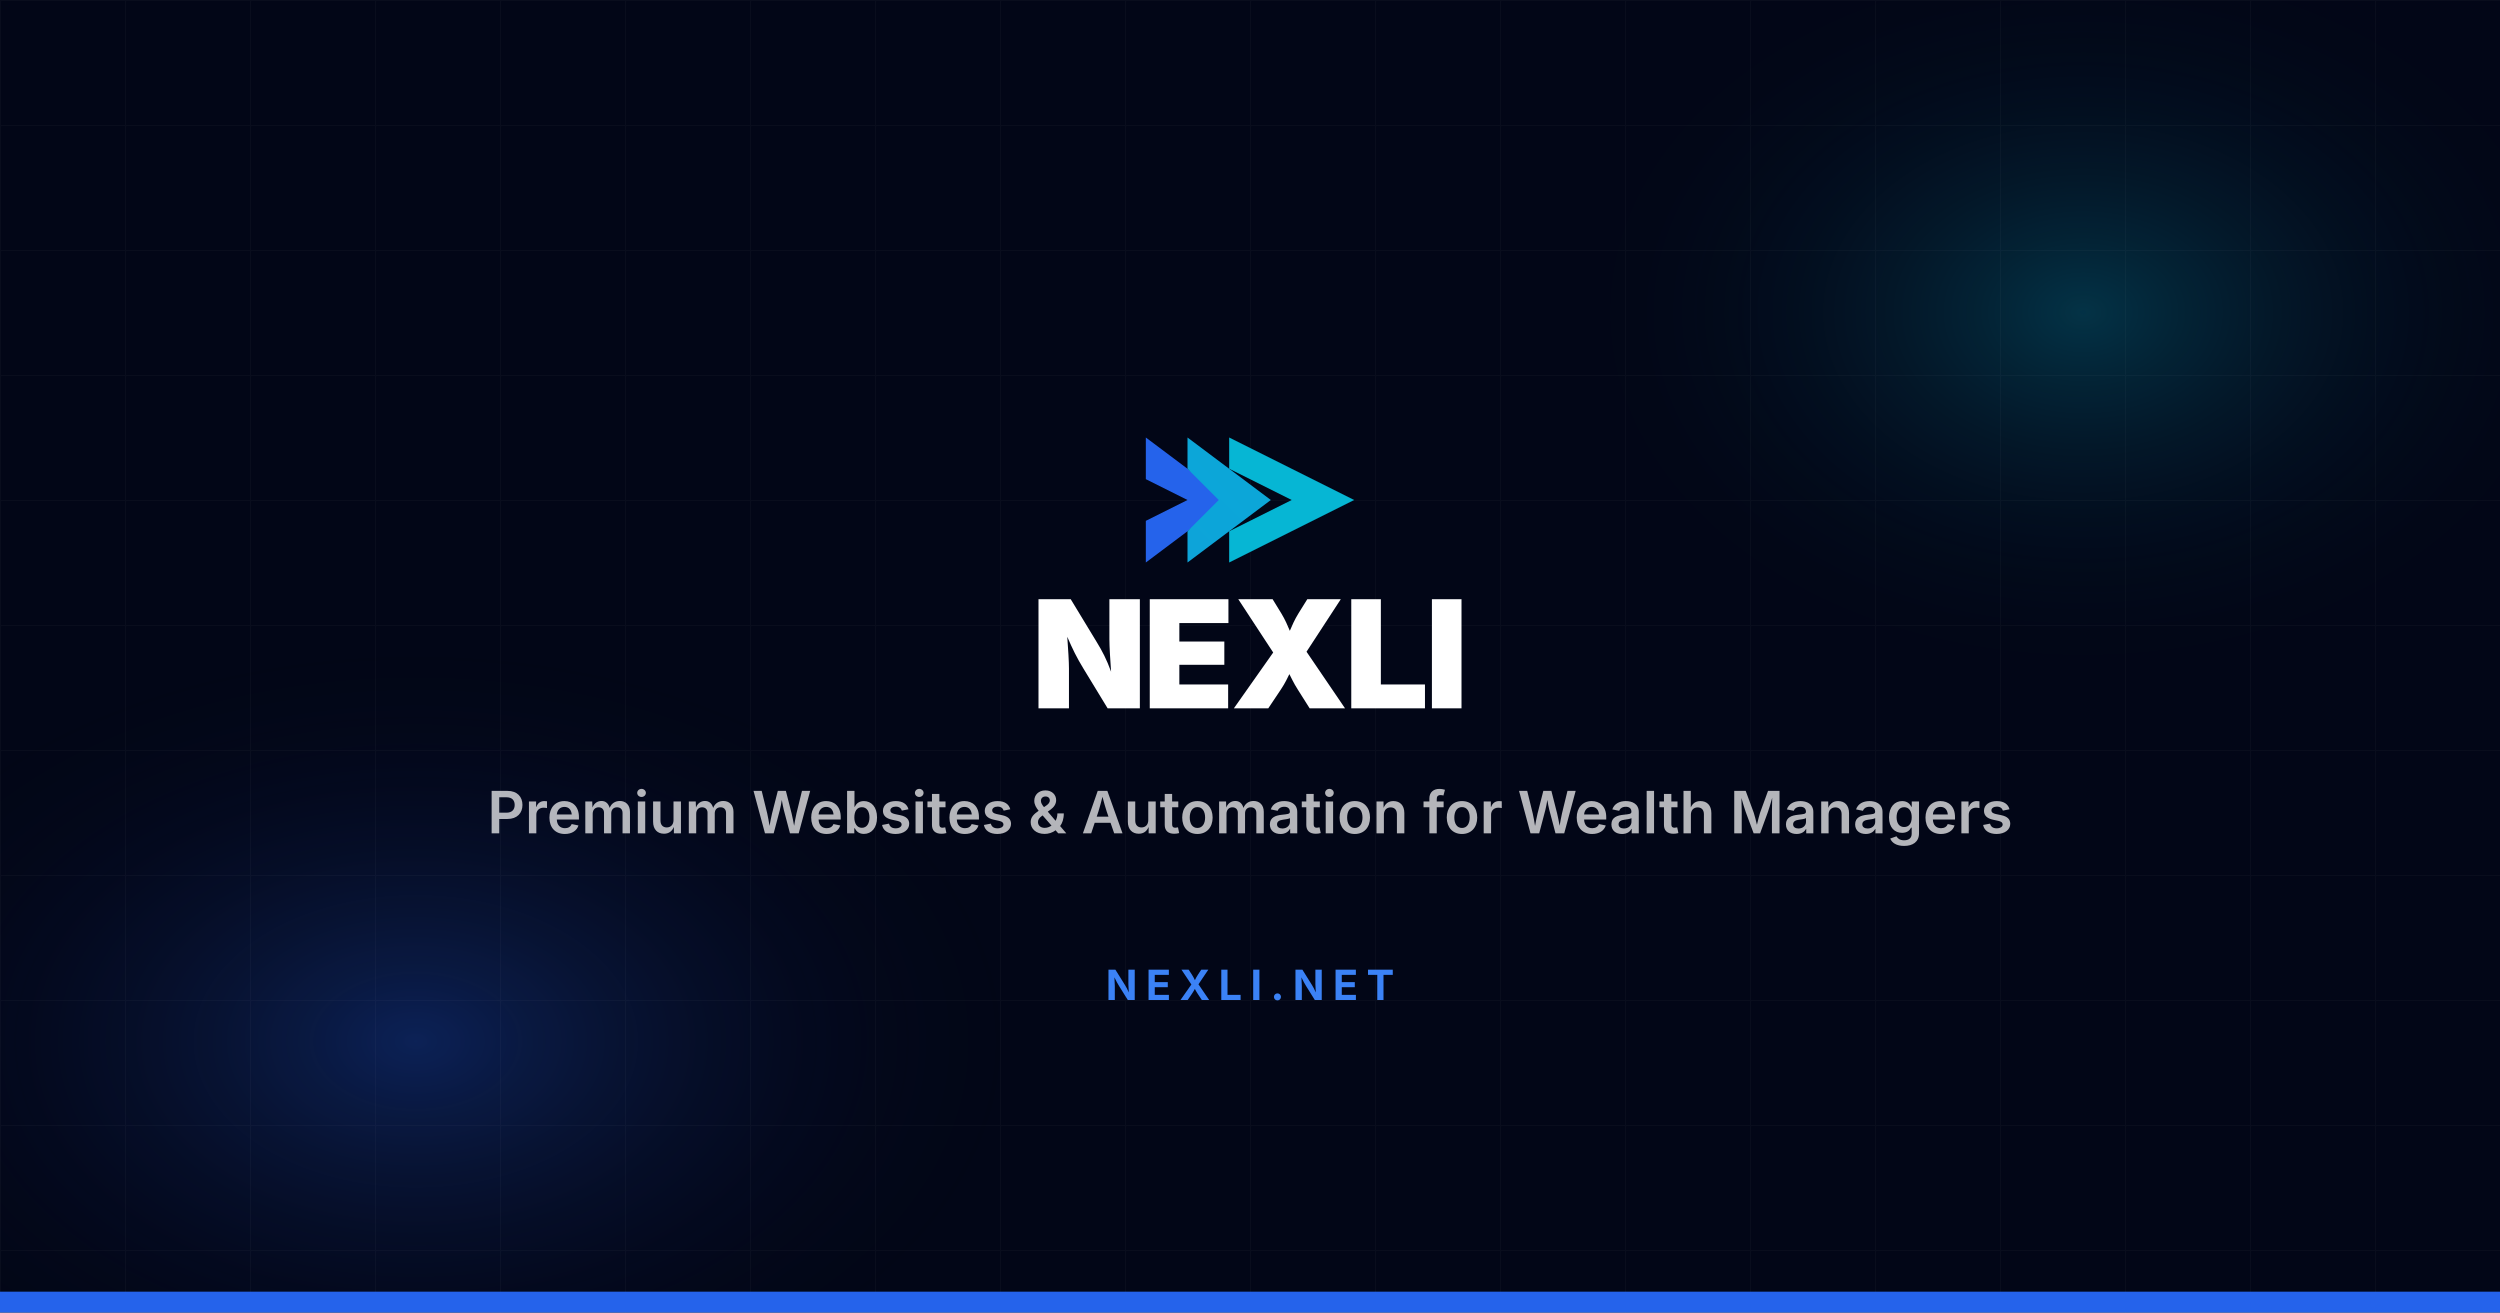
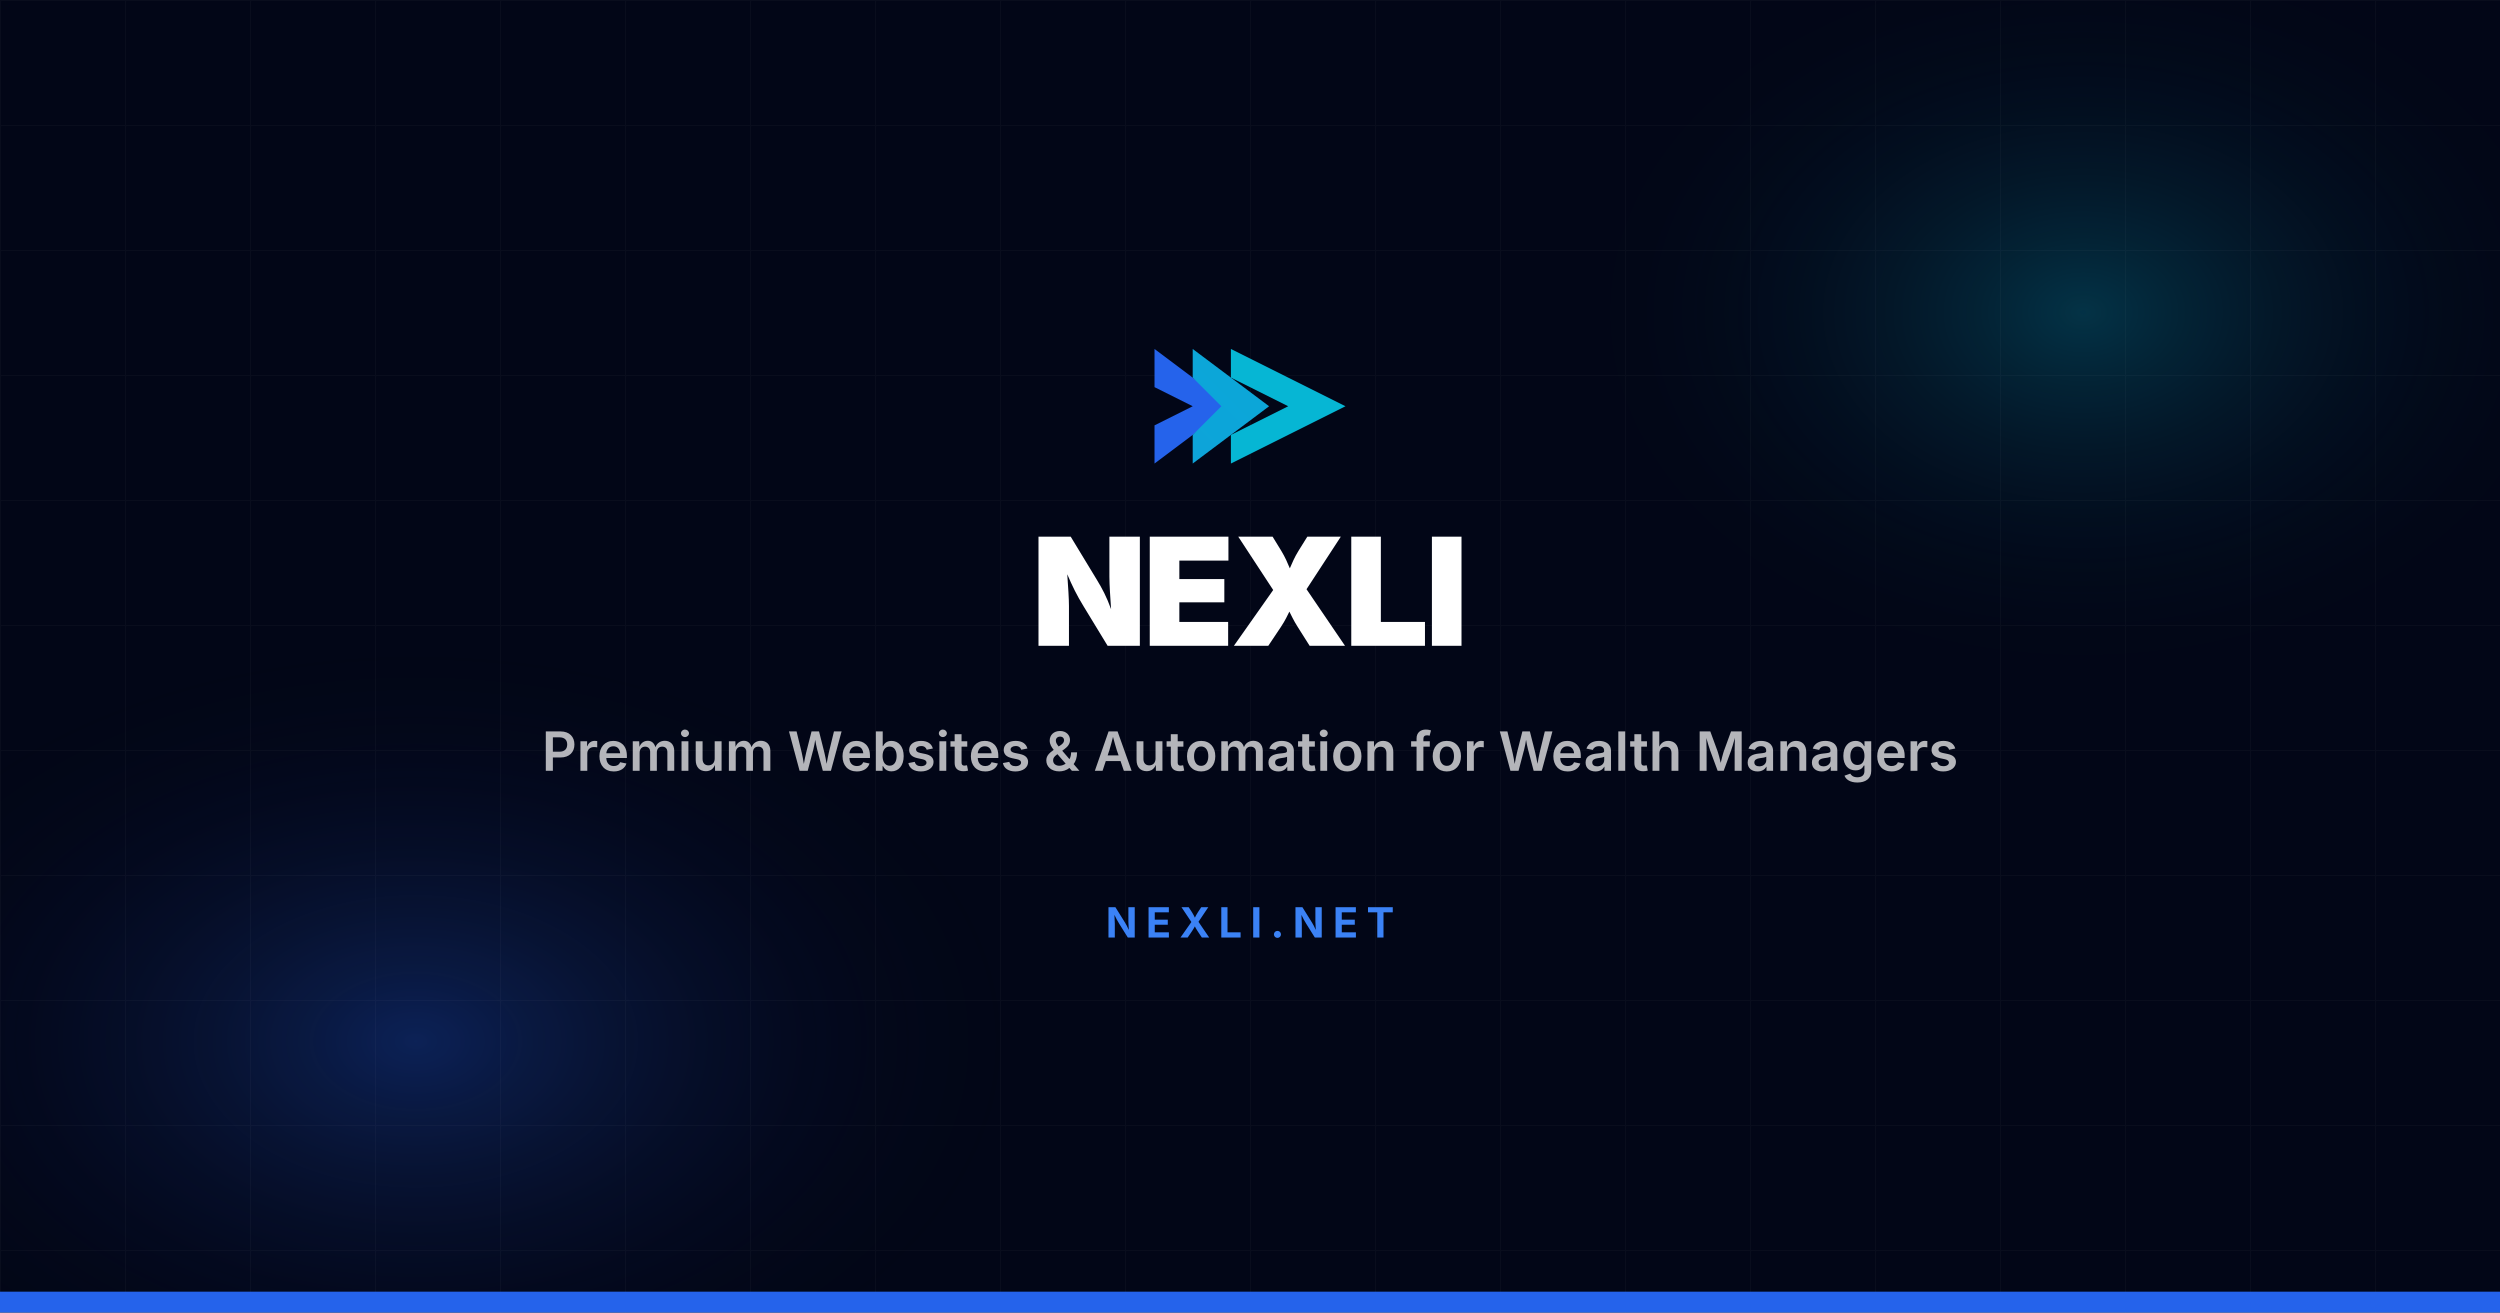
<svg xmlns="http://www.w3.org/2000/svg" width="1200" height="630" viewBox="0 0 1200 630" fill="none">
  <rect width="1200" height="630" fill="#020617" />
  <ellipse cx="200" cy="500" rx="300" ry="200" fill="url(#blueGlow)" opacity="0.3" />
  <ellipse cx="1000" cy="150" rx="250" ry="180" fill="url(#cyanGlow)" opacity="0.25" />
  <pattern id="grid" width="60" height="60" patternUnits="userSpaceOnUse">
    <path d="M 60 0 L 0 0 0 60" fill="none" stroke="rgba(255,255,255,0.03)" stroke-width="1" />
  </pattern>
  <rect width="1200" height="630" fill="url(#grid)" />
-   <g transform="translate(540, 180) scale(2.5)">
-     <path d="M4 36L20 24L4 12L4 20L12 24L4 28L4 36Z" fill="#2563EB" />
-     <path d="M12 36L28 24L12 12L12 18L18 24L12 30L12 36Z" fill="url(#logoGrad)" />
-     <path d="M20 36L44 24L20 12L20 18L32 24L20 30L20 36Z" fill="#06B6D4" />
+   <g transform="translate(545, 140)">
+     <svg width="110" height="110" viewBox="0 0 48 48">
+       <path d="M4 36L20 24L4 12L4 20L12 24L4 28L4 36Z" fill="#2563EB" />
+       <path d="M12 36L28 24L12 12L12 18L18 24L12 30L12 36Z" fill="url(#logoGrad)" />
+       <path d="M20 36L44 24L20 12L20 18L32 24L20 30L20 36Z" fill="#06B6D4" />
+     </svg>
  </g>
-   <text x="600" y="340" text-anchor="middle" font-family="system-ui, -apple-system, sans-serif" font-size="72" font-weight="900" letter-spacing="-2" fill="white">NEXLI</text>
-   <text x="600" y="400" text-anchor="middle" font-family="system-ui, -apple-system, sans-serif" font-size="28" font-weight="600" fill="rgba(255,255,255,0.7)">Premium Websites &amp; Automation for Wealth Managers</text>
-   <rect x="450" y="430" width="300" height="2" rx="1" fill="url(#lineGrad)" />
-   <text x="600" y="480" text-anchor="middle" font-family="system-ui, -apple-system, sans-serif" font-size="20" font-weight="700" letter-spacing="4" fill="#3b82f6">NEXLI.NET</text>
+   <text x="600" y="310" text-anchor="middle" font-family="system-ui, -apple-system, BlinkMacSystemFont, sans-serif" font-size="72" font-weight="900" letter-spacing="-2" fill="white">NEXLI</text>
+   <text x="600" y="370" text-anchor="middle" font-family="system-ui, -apple-system, BlinkMacSystemFont, sans-serif" font-size="26" font-weight="600" fill="rgba(255,255,255,0.7)">Premium Websites &amp; Automation for Wealth Managers</text>
+   <rect x="450" y="400" width="300" height="2" rx="1" fill="url(#lineGrad)" />
+   <text x="600" y="450" text-anchor="middle" font-family="system-ui, -apple-system, BlinkMacSystemFont, sans-serif" font-size="20" font-weight="700" letter-spacing="4" fill="#3b82f6">NEXLI.NET</text>
  <rect x="0" y="620" width="1200" height="10" fill="url(#bottomGrad)" />
  <defs>
    <linearGradient id="logoGrad" x1="12" y1="36" x2="28" y2="12">
      <stop offset="0%" stop-color="#2563EB" />
      <stop offset="100%" stop-color="#06B6D4" />
    </linearGradient>
-     <linearGradient id="lineGrad" x1="450" y1="431" x2="750" y2="431">
+     <linearGradient id="lineGrad" x1="450" y1="401" x2="750" y2="401">
      <stop offset="0%" stop-color="transparent" />
      <stop offset="50%" stop-color="#3b82f6" />
      <stop offset="100%" stop-color="transparent" />
    </linearGradient>
    <linearGradient id="bottomGrad" x1="0" y1="625" x2="1200" y2="625">
      <stop offset="0%" stop-color="#2563EB" />
      <stop offset="100%" stop-color="#06B6D4" />
    </linearGradient>
    <radialGradient id="blueGlow" cx="0.5" cy="0.5" r="0.5">
      <stop offset="0%" stop-color="#2563EB" />
      <stop offset="100%" stop-color="transparent" />
    </radialGradient>
    <radialGradient id="cyanGlow" cx="0.5" cy="0.5" r="0.5">
      <stop offset="0%" stop-color="#06B6D4" />
      <stop offset="100%" stop-color="transparent" />
    </radialGradient>
  </defs>
</svg>
